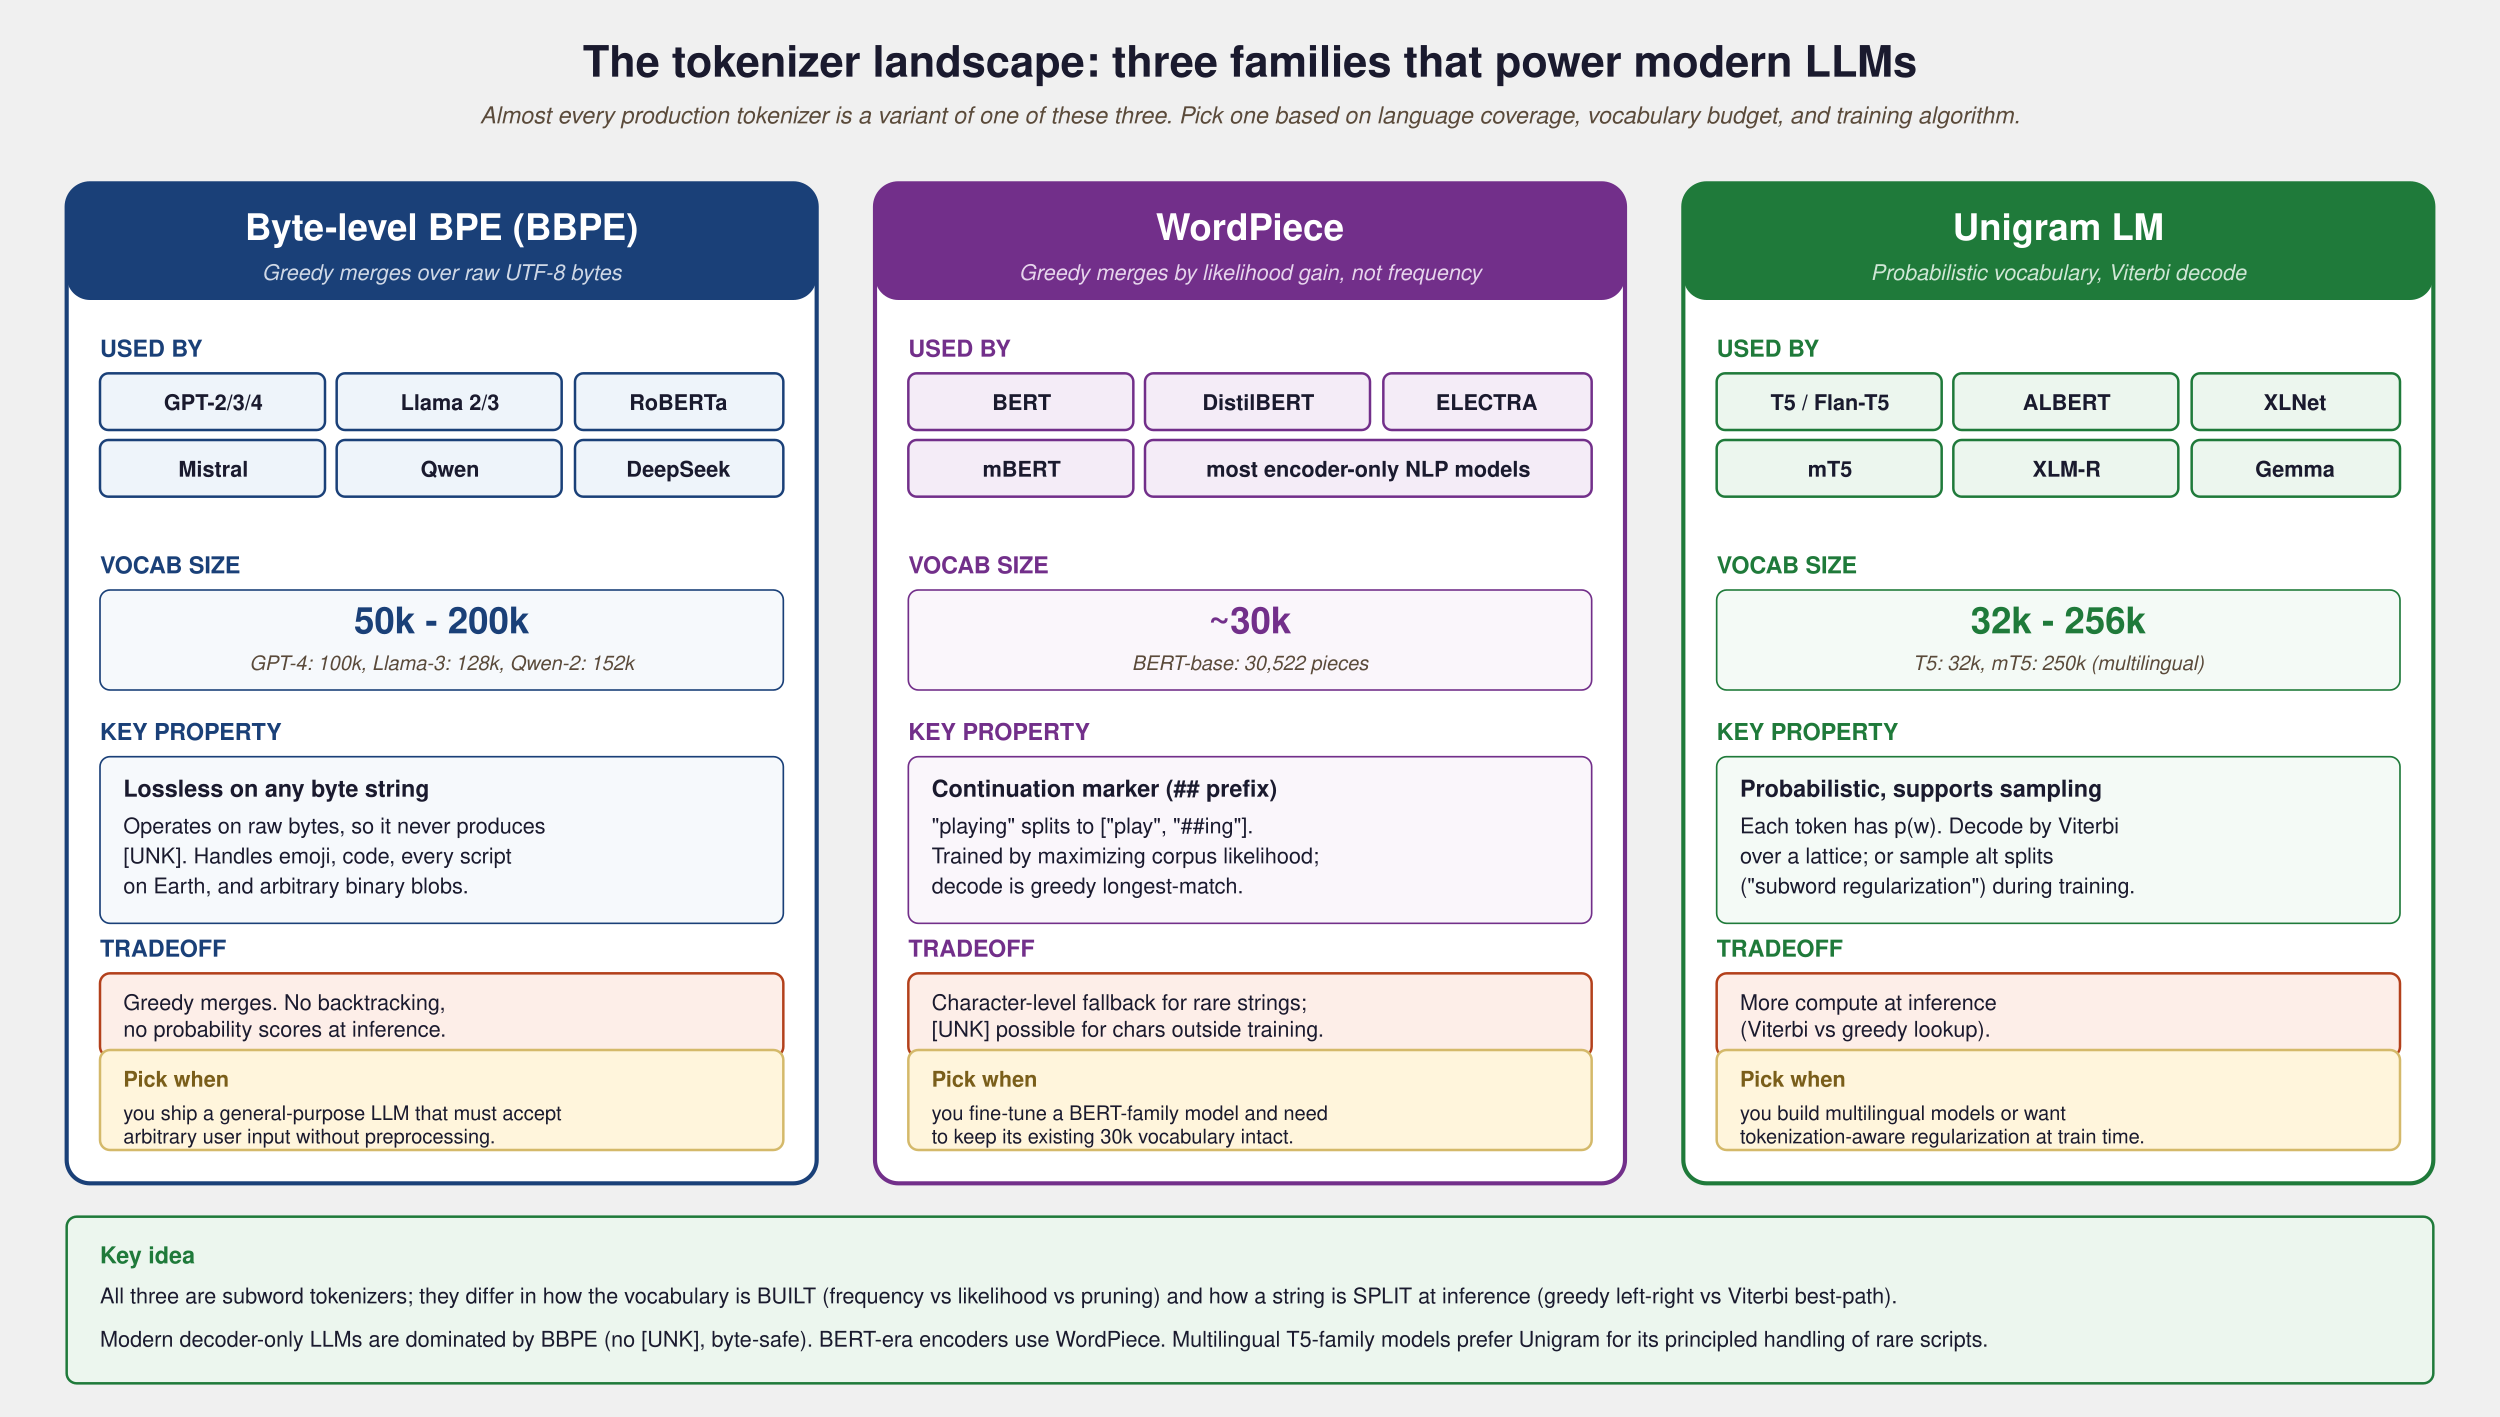
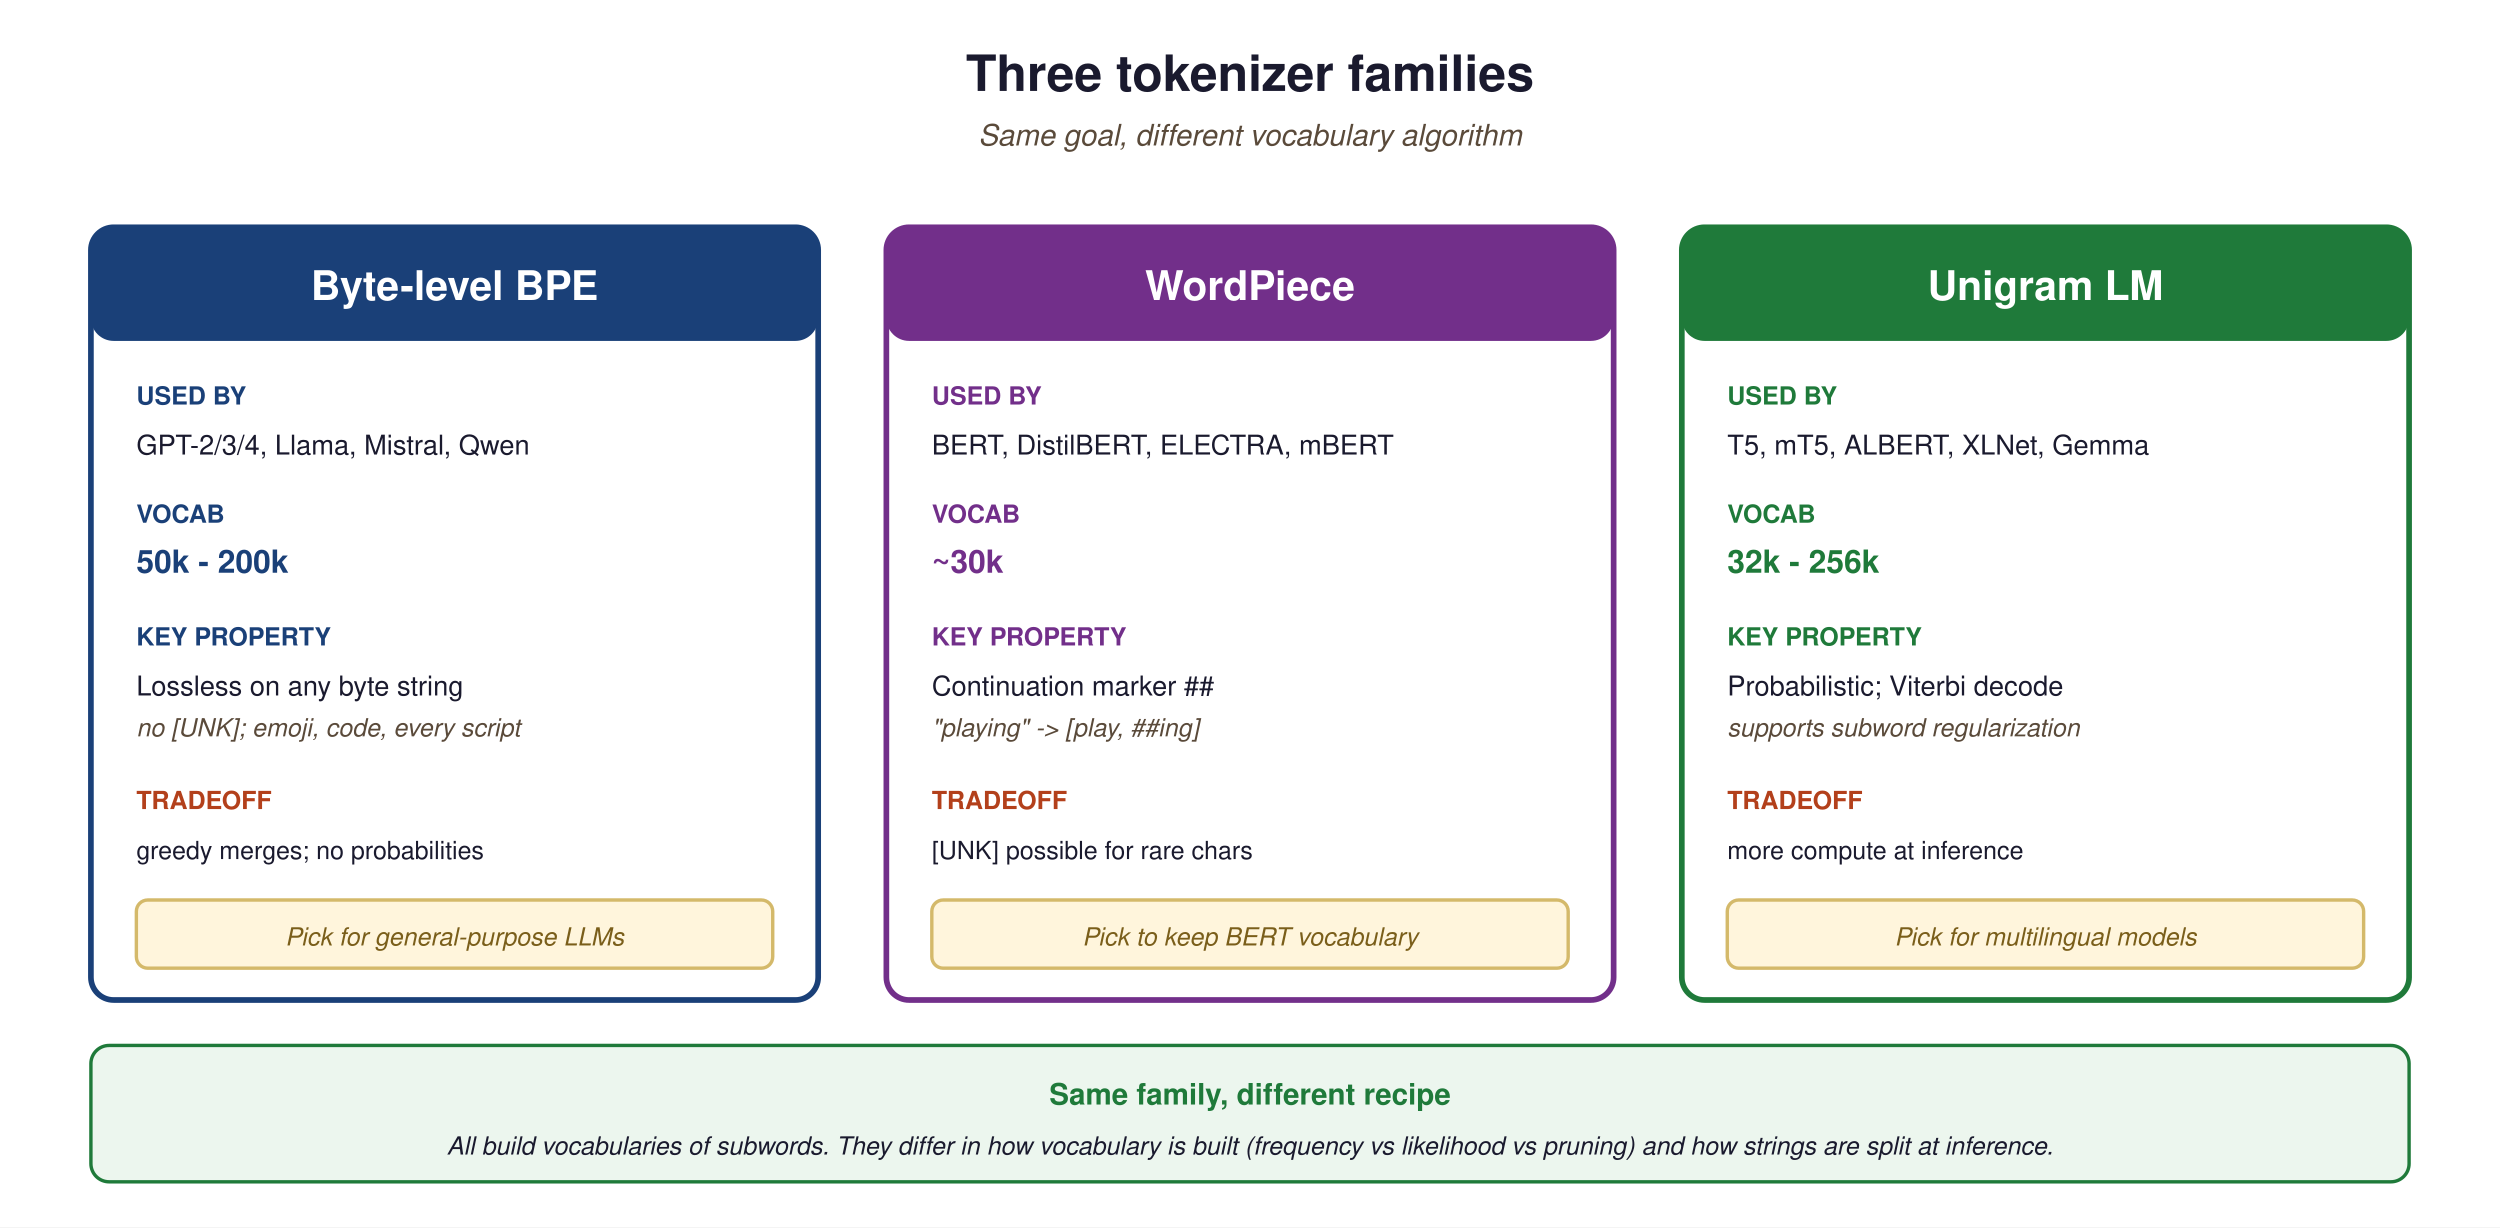
- <svg xmlns="http://www.w3.org/2000/svg" viewBox="0 0 1500 850" font-family="Helvetica, Arial, sans-serif">
-   <defs>
-     <marker id="arr" viewBox="0 0 10 10" refX="9" refY="5" markerWidth="7" markerHeight="7" orient="auto-start-reverse">
-       <path d="M 0 0 L 10 5 L 0 10 z" fill="#1a1a2e" />
-     </marker>
-   </defs>
-   <text x="750" y="46" font-size="26" font-weight="600" text-anchor="middle" fill="#1a1a2e">The tokenizer landscape: three families that power modern LLMs</text>
-   <text x="750" y="74" font-size="14" font-style="italic" text-anchor="middle" fill="#5a4a3a">Almost every production tokenizer is a variant of one of these three. Pick one based on language coverage, vocabulary budget, and training algorithm.</text>
-   <g transform="translate(40, 110)">
-     <rect x="0" y="0" width="450" height="600" rx="14" fill="#ffffff" stroke="#1a4078" stroke-width="2.5" />
-     <rect x="0" y="0" width="450" height="70" rx="14" fill="#1a4078" />
-     <text x="225" y="34" font-size="22" font-weight="700" text-anchor="middle" fill="#ffffff">Byte-level BPE (BBPE)</text>
-     <text x="225" y="58" font-size="13" font-style="italic" text-anchor="middle" fill="#cfd8e6">Greedy merges over raw UTF-8 bytes</text>
-     <g transform="translate(20, 90)">
-       <text x="0" y="14" font-size="14" font-weight="700" fill="#1a4078">USED BY</text>
-       <rect x="0" y="24" width="135" height="34" rx="5" fill="#eef4fa" stroke="#1a4078" stroke-width="1.5" />
-       <text x="68" y="46" font-size="13" font-weight="700" text-anchor="middle" fill="#1a1a2e">GPT-2/3/4</text>
-       <rect x="142" y="24" width="135" height="34" rx="5" fill="#eef4fa" stroke="#1a4078" stroke-width="1.5" />
-       <text x="210" y="46" font-size="13" font-weight="700" text-anchor="middle" fill="#1a1a2e">Llama 2/3</text>
-       <rect x="285" y="24" width="125" height="34" rx="5" fill="#eef4fa" stroke="#1a4078" stroke-width="1.5" />
-       <text x="347" y="46" font-size="13" font-weight="700" text-anchor="middle" fill="#1a1a2e">RoBERTa</text>
-       <rect x="0" y="64" width="135" height="34" rx="5" fill="#eef4fa" stroke="#1a4078" stroke-width="1.5" />
-       <text x="68" y="86" font-size="13" font-weight="700" text-anchor="middle" fill="#1a1a2e">Mistral</text>
-       <rect x="142" y="64" width="135" height="34" rx="5" fill="#eef4fa" stroke="#1a4078" stroke-width="1.5" />
-       <text x="210" y="86" font-size="13" font-weight="700" text-anchor="middle" fill="#1a1a2e">Qwen</text>
-       <rect x="285" y="64" width="125" height="34" rx="5" fill="#eef4fa" stroke="#1a4078" stroke-width="1.5" />
-       <text x="347" y="86" font-size="13" font-weight="700" text-anchor="middle" fill="#1a1a2e">DeepSeek</text>
-     </g>
-     <g transform="translate(20, 220)">
-       <text x="0" y="14" font-size="14" font-weight="700" fill="#1a4078">VOCAB SIZE</text>
-       <rect x="0" y="24" width="410" height="60" rx="6" fill="#f6f9fc" stroke="#1a4078" stroke-width="1" />
-       <text x="205" y="50" font-size="22" font-weight="700" text-anchor="middle" fill="#1a4078">50k - 200k</text>
-       <text x="205" y="72" font-size="12" font-style="italic" text-anchor="middle" fill="#5a4a3a">GPT-4: 100k, Llama-3: 128k, Qwen-2: 152k</text>
-     </g>
-     <g transform="translate(20, 320)">
-       <text x="0" y="14" font-size="14" font-weight="700" fill="#1a4078">KEY PROPERTY</text>
-       <rect x="0" y="24" width="410" height="100" rx="6" fill="#f6f9fc" stroke="#1a4078" stroke-width="1" />
-       <text x="14" y="48" font-size="14" font-weight="700" fill="#1a1a2e">Lossless on any byte string</text>
-       <text x="14" y="70" font-size="13" fill="#1a1a2e">Operates on raw bytes, so it never produces</text>
-       <text x="14" y="88" font-size="13" fill="#1a1a2e">[UNK]. Handles emoji, code, every script</text>
-       <text x="14" y="106" font-size="13" fill="#1a1a2e">on Earth, and arbitrary binary blobs.</text>
-     </g>
-     <g transform="translate(20, 450)">
-       <text x="0" y="14" font-size="14" font-weight="700" fill="#1a4078">TRADEOFF</text>
-       <rect x="0" y="24" width="410" height="50" rx="6" fill="#fdeee8" stroke="#b3401b" stroke-width="1.5" />
-       <text x="14" y="46" font-size="13" fill="#1a1a2e">Greedy merges. No backtracking,</text>
-       <text x="14" y="62" font-size="13" fill="#1a1a2e">no probability scores at inference.</text>
-     </g>
-     <g transform="translate(20, 520)">
-       <rect x="0" y="0" width="410" height="60" rx="6" fill="#fff5dc" stroke="#d4b96a" stroke-width="1.5" />
-       <text x="14" y="22" font-size="13" font-weight="700" fill="#7a5e1a">Pick when</text>
-       <text x="14" y="42" font-size="12" fill="#1a1a2e">you ship a general-purpose LLM that must accept</text>
-       <text x="14" y="56" font-size="12" fill="#1a1a2e">arbitrary user input without preprocessing.</text>
-     </g>
+ <svg xmlns="http://www.w3.org/2000/svg" viewBox="0 0 1100 540" font-family="Helvetica, Arial, sans-serif">
+   <rect width="1100" height="540" fill="#ffffff" />
+   <text x="550" y="40" font-size="22" font-weight="700" text-anchor="middle" fill="#1a1a2e">Three tokenizer families</text>
+   <text x="550" y="64" font-size="13" font-style="italic" text-anchor="middle" fill="#5a4a3a">Same goal, different vocabulary algorithm</text>
+   <g transform="translate(40, 100)">
+     <rect x="0" y="0" width="320" height="340" rx="10" fill="#ffffff" stroke="#1a4078" stroke-width="2.5" />
+     <rect x="0" y="0" width="320" height="50" rx="10" fill="#1a4078" />
+     <text x="160" y="32" font-size="18" font-weight="700" text-anchor="middle" fill="#ffffff">Byte-level BPE</text>
+     <text x="20" y="78" font-size="11" font-weight="700" fill="#1a4078">USED BY</text>
+     <text x="20" y="100" font-size="12" fill="#1a1a2e">GPT-2/3/4, Llama, Mistral, Qwen</text>
+     <text x="20" y="130" font-size="11" font-weight="700" fill="#1a4078">VOCAB</text>
+     <text x="20" y="152" font-size="14" font-weight="700" fill="#1a4078">50k - 200k</text>
+     <text x="20" y="184" font-size="11" font-weight="700" fill="#1a4078">KEY PROPERTY</text>
+     <text x="20" y="206" font-size="12" fill="#1a1a2e">Lossless on any byte string</text>
+     <text x="20" y="224" font-size="11" font-style="italic" fill="#5a4a3a">no [UNK]; emoji, code, every script</text>
+     <text x="20" y="256" font-size="11" font-weight="700" fill="#b3401b">TRADEOFF</text>
+     <text x="20" y="278" font-size="11" fill="#1a1a2e">greedy merges; no probabilities</text>
+     <rect x="20" y="296" width="280" height="30" rx="5" fill="#fff5dc" stroke="#d4b96a" stroke-width="1.5" />
+     <text x="160" y="316" font-size="11" font-style="italic" text-anchor="middle" fill="#7a5e1a">Pick for general-purpose LLMs</text>
  </g>
-   <g transform="translate(525, 110)">
-     <rect x="0" y="0" width="450" height="600" rx="14" fill="#ffffff" stroke="#722f8a" stroke-width="2.5" />
-     <rect x="0" y="0" width="450" height="70" rx="14" fill="#722f8a" />
-     <text x="225" y="34" font-size="22" font-weight="700" text-anchor="middle" fill="#ffffff">WordPiece</text>
-     <text x="225" y="58" font-size="13" font-style="italic" text-anchor="middle" fill="#e6d4ec">Greedy merges by likelihood gain, not frequency</text>
-     <g transform="translate(20, 90)">
-       <text x="0" y="14" font-size="14" font-weight="700" fill="#722f8a">USED BY</text>
-       <rect x="0" y="24" width="135" height="34" rx="5" fill="#f4ecf7" stroke="#722f8a" stroke-width="1.5" />
-       <text x="68" y="46" font-size="13" font-weight="700" text-anchor="middle" fill="#1a1a2e">BERT</text>
-       <rect x="142" y="24" width="135" height="34" rx="5" fill="#f4ecf7" stroke="#722f8a" stroke-width="1.5" />
-       <text x="210" y="46" font-size="13" font-weight="700" text-anchor="middle" fill="#1a1a2e">DistilBERT</text>
-       <rect x="285" y="24" width="125" height="34" rx="5" fill="#f4ecf7" stroke="#722f8a" stroke-width="1.5" />
-       <text x="347" y="46" font-size="13" font-weight="700" text-anchor="middle" fill="#1a1a2e">ELECTRA</text>
-       <rect x="0" y="64" width="135" height="34" rx="5" fill="#f4ecf7" stroke="#722f8a" stroke-width="1.5" />
-       <text x="68" y="86" font-size="13" font-weight="700" text-anchor="middle" fill="#1a1a2e">mBERT</text>
-       <rect x="142" y="64" width="268" height="34" rx="5" fill="#f4ecf7" stroke="#722f8a" stroke-width="1.5" />
-       <text x="276" y="86" font-size="13" font-weight="700" text-anchor="middle" fill="#1a1a2e">most encoder-only NLP models</text>
-     </g>
-     <g transform="translate(20, 220)">
-       <text x="0" y="14" font-size="14" font-weight="700" fill="#722f8a">VOCAB SIZE</text>
-       <rect x="0" y="24" width="410" height="60" rx="6" fill="#faf6fb" stroke="#722f8a" stroke-width="1" />
-       <text x="205" y="50" font-size="22" font-weight="700" text-anchor="middle" fill="#722f8a">~30k</text>
-       <text x="205" y="72" font-size="12" font-style="italic" text-anchor="middle" fill="#5a4a3a">BERT-base: 30,522 pieces</text>
-     </g>
-     <g transform="translate(20, 320)">
-       <text x="0" y="14" font-size="14" font-weight="700" fill="#722f8a">KEY PROPERTY</text>
-       <rect x="0" y="24" width="410" height="100" rx="6" fill="#faf6fb" stroke="#722f8a" stroke-width="1" />
-       <text x="14" y="48" font-size="14" font-weight="700" fill="#1a1a2e">Continuation marker (## prefix)</text>
-       <text x="14" y="70" font-size="13" fill="#1a1a2e">"playing" splits to ["play", "##ing"].</text>
-       <text x="14" y="88" font-size="13" fill="#1a1a2e">Trained by maximizing corpus likelihood;</text>
-       <text x="14" y="106" font-size="13" fill="#1a1a2e">decode is greedy longest-match.</text>
-     </g>
-     <g transform="translate(20, 450)">
-       <text x="0" y="14" font-size="14" font-weight="700" fill="#722f8a">TRADEOFF</text>
-       <rect x="0" y="24" width="410" height="50" rx="6" fill="#fdeee8" stroke="#b3401b" stroke-width="1.5" />
-       <text x="14" y="46" font-size="13" fill="#1a1a2e">Character-level fallback for rare strings;</text>
-       <text x="14" y="62" font-size="13" fill="#1a1a2e">[UNK] possible for chars outside training.</text>
-     </g>
-     <g transform="translate(20, 520)">
-       <rect x="0" y="0" width="410" height="60" rx="6" fill="#fff5dc" stroke="#d4b96a" stroke-width="1.5" />
-       <text x="14" y="22" font-size="13" font-weight="700" fill="#7a5e1a">Pick when</text>
-       <text x="14" y="42" font-size="12" fill="#1a1a2e">you fine-tune a BERT-family model and need</text>
-       <text x="14" y="56" font-size="12" fill="#1a1a2e">to keep its existing 30k vocabulary intact.</text>
-     </g>
+   <g transform="translate(390, 100)">
+     <rect x="0" y="0" width="320" height="340" rx="10" fill="#ffffff" stroke="#722f8a" stroke-width="2.5" />
+     <rect x="0" y="0" width="320" height="50" rx="10" fill="#722f8a" />
+     <text x="160" y="32" font-size="18" font-weight="700" text-anchor="middle" fill="#ffffff">WordPiece</text>
+     <text x="20" y="78" font-size="11" font-weight="700" fill="#722f8a">USED BY</text>
+     <text x="20" y="100" font-size="12" fill="#1a1a2e">BERT, DistilBERT, ELECTRA, mBERT</text>
+     <text x="20" y="130" font-size="11" font-weight="700" fill="#722f8a">VOCAB</text>
+     <text x="20" y="152" font-size="14" font-weight="700" fill="#722f8a">~30k</text>
+     <text x="20" y="184" font-size="11" font-weight="700" fill="#722f8a">KEY PROPERTY</text>
+     <text x="20" y="206" font-size="12" fill="#1a1a2e">Continuation marker ##</text>
+     <text x="20" y="224" font-size="11" font-style="italic" fill="#5a4a3a">"playing" -&gt; [play, ##ing]</text>
+     <text x="20" y="256" font-size="11" font-weight="700" fill="#b3401b">TRADEOFF</text>
+     <text x="20" y="278" font-size="11" fill="#1a1a2e">[UNK] possible for rare chars</text>
+     <rect x="20" y="296" width="280" height="30" rx="5" fill="#fff5dc" stroke="#d4b96a" stroke-width="1.5" />
+     <text x="160" y="316" font-size="11" font-style="italic" text-anchor="middle" fill="#7a5e1a">Pick to keep BERT vocabulary</text>
  </g>
-   <g transform="translate(1010, 110)">
-     <rect x="0" y="0" width="450" height="600" rx="14" fill="#ffffff" stroke="#1f7a3a" stroke-width="2.5" />
-     <rect x="0" y="0" width="450" height="70" rx="14" fill="#1f7a3a" />
-     <text x="225" y="34" font-size="22" font-weight="700" text-anchor="middle" fill="#ffffff">Unigram LM</text>
-     <text x="225" y="58" font-size="13" font-style="italic" text-anchor="middle" fill="#cfe6d5">Probabilistic vocabulary, Viterbi decode</text>
-     <g transform="translate(20, 90)">
-       <text x="0" y="14" font-size="14" font-weight="700" fill="#1f7a3a">USED BY</text>
-       <rect x="0" y="24" width="135" height="34" rx="5" fill="#ecf6ee" stroke="#1f7a3a" stroke-width="1.5" />
-       <text x="68" y="46" font-size="13" font-weight="700" text-anchor="middle" fill="#1a1a2e">T5 / Flan-T5</text>
-       <rect x="142" y="24" width="135" height="34" rx="5" fill="#ecf6ee" stroke="#1f7a3a" stroke-width="1.5" />
-       <text x="210" y="46" font-size="13" font-weight="700" text-anchor="middle" fill="#1a1a2e">ALBERT</text>
-       <rect x="285" y="24" width="125" height="34" rx="5" fill="#ecf6ee" stroke="#1f7a3a" stroke-width="1.5" />
-       <text x="347" y="46" font-size="13" font-weight="700" text-anchor="middle" fill="#1a1a2e">XLNet</text>
-       <rect x="0" y="64" width="135" height="34" rx="5" fill="#ecf6ee" stroke="#1f7a3a" stroke-width="1.5" />
-       <text x="68" y="86" font-size="13" font-weight="700" text-anchor="middle" fill="#1a1a2e">mT5</text>
-       <rect x="142" y="64" width="135" height="34" rx="5" fill="#ecf6ee" stroke="#1f7a3a" stroke-width="1.5" />
-       <text x="210" y="86" font-size="13" font-weight="700" text-anchor="middle" fill="#1a1a2e">XLM-R</text>
-       <rect x="285" y="64" width="125" height="34" rx="5" fill="#ecf6ee" stroke="#1f7a3a" stroke-width="1.5" />
-       <text x="347" y="86" font-size="13" font-weight="700" text-anchor="middle" fill="#1a1a2e">Gemma</text>
-     </g>
-     <g transform="translate(20, 220)">
-       <text x="0" y="14" font-size="14" font-weight="700" fill="#1f7a3a">VOCAB SIZE</text>
-       <rect x="0" y="24" width="410" height="60" rx="6" fill="#f4faf6" stroke="#1f7a3a" stroke-width="1" />
-       <text x="205" y="50" font-size="22" font-weight="700" text-anchor="middle" fill="#1f7a3a">32k - 256k</text>
-       <text x="205" y="72" font-size="12" font-style="italic" text-anchor="middle" fill="#5a4a3a">T5: 32k, mT5: 250k (multilingual)</text>
-     </g>
-     <g transform="translate(20, 320)">
-       <text x="0" y="14" font-size="14" font-weight="700" fill="#1f7a3a">KEY PROPERTY</text>
-       <rect x="0" y="24" width="410" height="100" rx="6" fill="#f4faf6" stroke="#1f7a3a" stroke-width="1" />
-       <text x="14" y="48" font-size="14" font-weight="700" fill="#1a1a2e">Probabilistic, supports sampling</text>
-       <text x="14" y="70" font-size="13" fill="#1a1a2e">Each token has p(w). Decode by Viterbi</text>
-       <text x="14" y="88" font-size="13" fill="#1a1a2e">over a lattice; or sample alt splits</text>
-       <text x="14" y="106" font-size="13" fill="#1a1a2e">("subword regularization") during training.</text>
-     </g>
-     <g transform="translate(20, 450)">
-       <text x="0" y="14" font-size="14" font-weight="700" fill="#1f7a3a">TRADEOFF</text>
-       <rect x="0" y="24" width="410" height="50" rx="6" fill="#fdeee8" stroke="#b3401b" stroke-width="1.5" />
-       <text x="14" y="46" font-size="13" fill="#1a1a2e">More compute at inference</text>
-       <text x="14" y="62" font-size="13" fill="#1a1a2e">(Viterbi vs greedy lookup).</text>
-     </g>
-     <g transform="translate(20, 520)">
-       <rect x="0" y="0" width="410" height="60" rx="6" fill="#fff5dc" stroke="#d4b96a" stroke-width="1.5" />
-       <text x="14" y="22" font-size="13" font-weight="700" fill="#7a5e1a">Pick when</text>
-       <text x="14" y="42" font-size="12" fill="#1a1a2e">you build multilingual models or want</text>
-       <text x="14" y="56" font-size="12" fill="#1a1a2e">tokenization-aware regularization at train time.</text>
-     </g>
+   <g transform="translate(740, 100)">
+     <rect x="0" y="0" width="320" height="340" rx="10" fill="#ffffff" stroke="#1f7a3a" stroke-width="2.5" />
+     <rect x="0" y="0" width="320" height="50" rx="10" fill="#1f7a3a" />
+     <text x="160" y="32" font-size="18" font-weight="700" text-anchor="middle" fill="#ffffff">Unigram LM</text>
+     <text x="20" y="78" font-size="11" font-weight="700" fill="#1f7a3a">USED BY</text>
+     <text x="20" y="100" font-size="12" fill="#1a1a2e">T5, mT5, ALBERT, XLNet, Gemma</text>
+     <text x="20" y="130" font-size="11" font-weight="700" fill="#1f7a3a">VOCAB</text>
+     <text x="20" y="152" font-size="14" font-weight="700" fill="#1f7a3a">32k - 256k</text>
+     <text x="20" y="184" font-size="11" font-weight="700" fill="#1f7a3a">KEY PROPERTY</text>
+     <text x="20" y="206" font-size="12" fill="#1a1a2e">Probabilistic; Viterbi decode</text>
+     <text x="20" y="224" font-size="11" font-style="italic" fill="#5a4a3a">supports subword regularization</text>
+     <text x="20" y="256" font-size="11" font-weight="700" fill="#b3401b">TRADEOFF</text>
+     <text x="20" y="278" font-size="11" fill="#1a1a2e">more compute at inference</text>
+     <rect x="20" y="296" width="280" height="30" rx="5" fill="#fff5dc" stroke="#d4b96a" stroke-width="1.5" />
+     <text x="160" y="316" font-size="11" font-style="italic" text-anchor="middle" fill="#7a5e1a">Pick for multilingual models</text>
  </g>
-   <g transform="translate(40, 730)">
-     <rect x="0" y="0" width="1420" height="100" rx="6" fill="#ecf6ee" stroke="#1f7a3a" stroke-width="1.5" />
-     <text x="20" y="28" font-size="14" font-weight="700" fill="#1f7a3a">Key idea</text>
-     <text x="20" y="52" font-size="13" fill="#1a1a2e">All three are subword tokenizers; they differ in how the vocabulary is BUILT (frequency vs likelihood vs pruning) and how a string is SPLIT at inference (greedy left-right vs Viterbi best-path).</text>
-     <text x="20" y="78" font-size="13" fill="#1a1a2e">Modern decoder-only LLMs are dominated by BBPE (no [UNK], byte-safe). BERT-era encoders use WordPiece. Multilingual T5-family models prefer Unigram for its principled handling of rare scripts.</text>
+   <g transform="translate(40, 460)">
+     <rect x="0" y="0" width="1020" height="60" rx="8" fill="#ecf6ee" stroke="#1f7a3a" stroke-width="1.5" />
+     <text x="510" y="26" font-size="13" font-weight="700" text-anchor="middle" fill="#1f7a3a">Same family, different recipe</text>
+     <text x="510" y="48" font-size="11" font-style="italic" text-anchor="middle" fill="#1a1a2e">All build vocabularies of subwords. They differ in how vocabulary is built (frequency vs likelihood vs pruning) and how strings are split at inference.</text>
  </g>
</svg>
